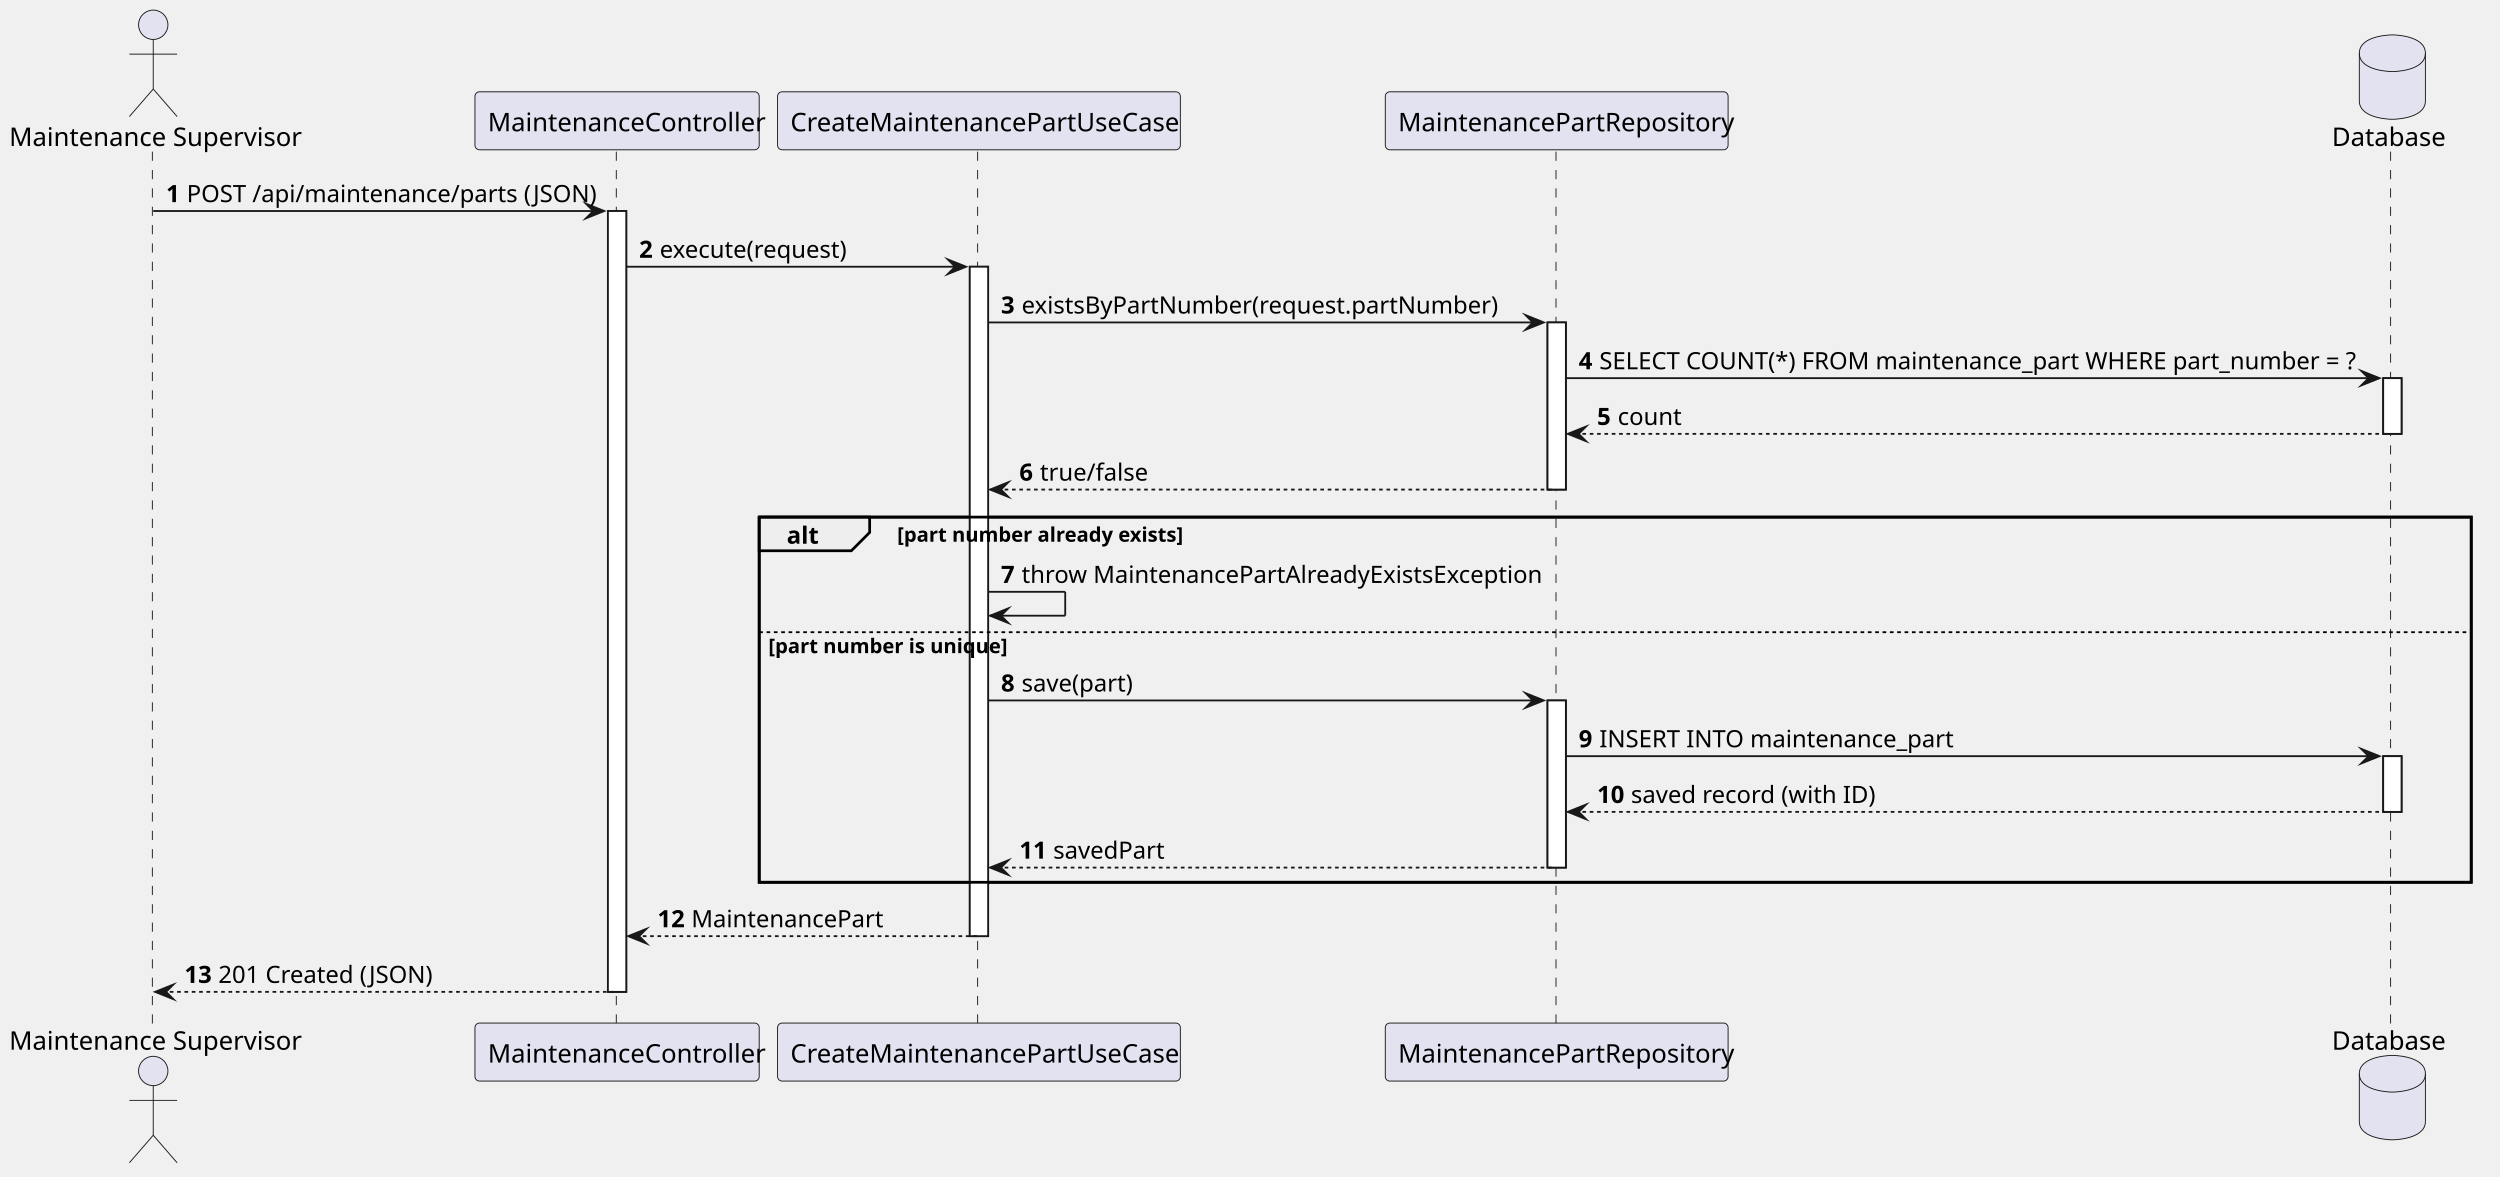
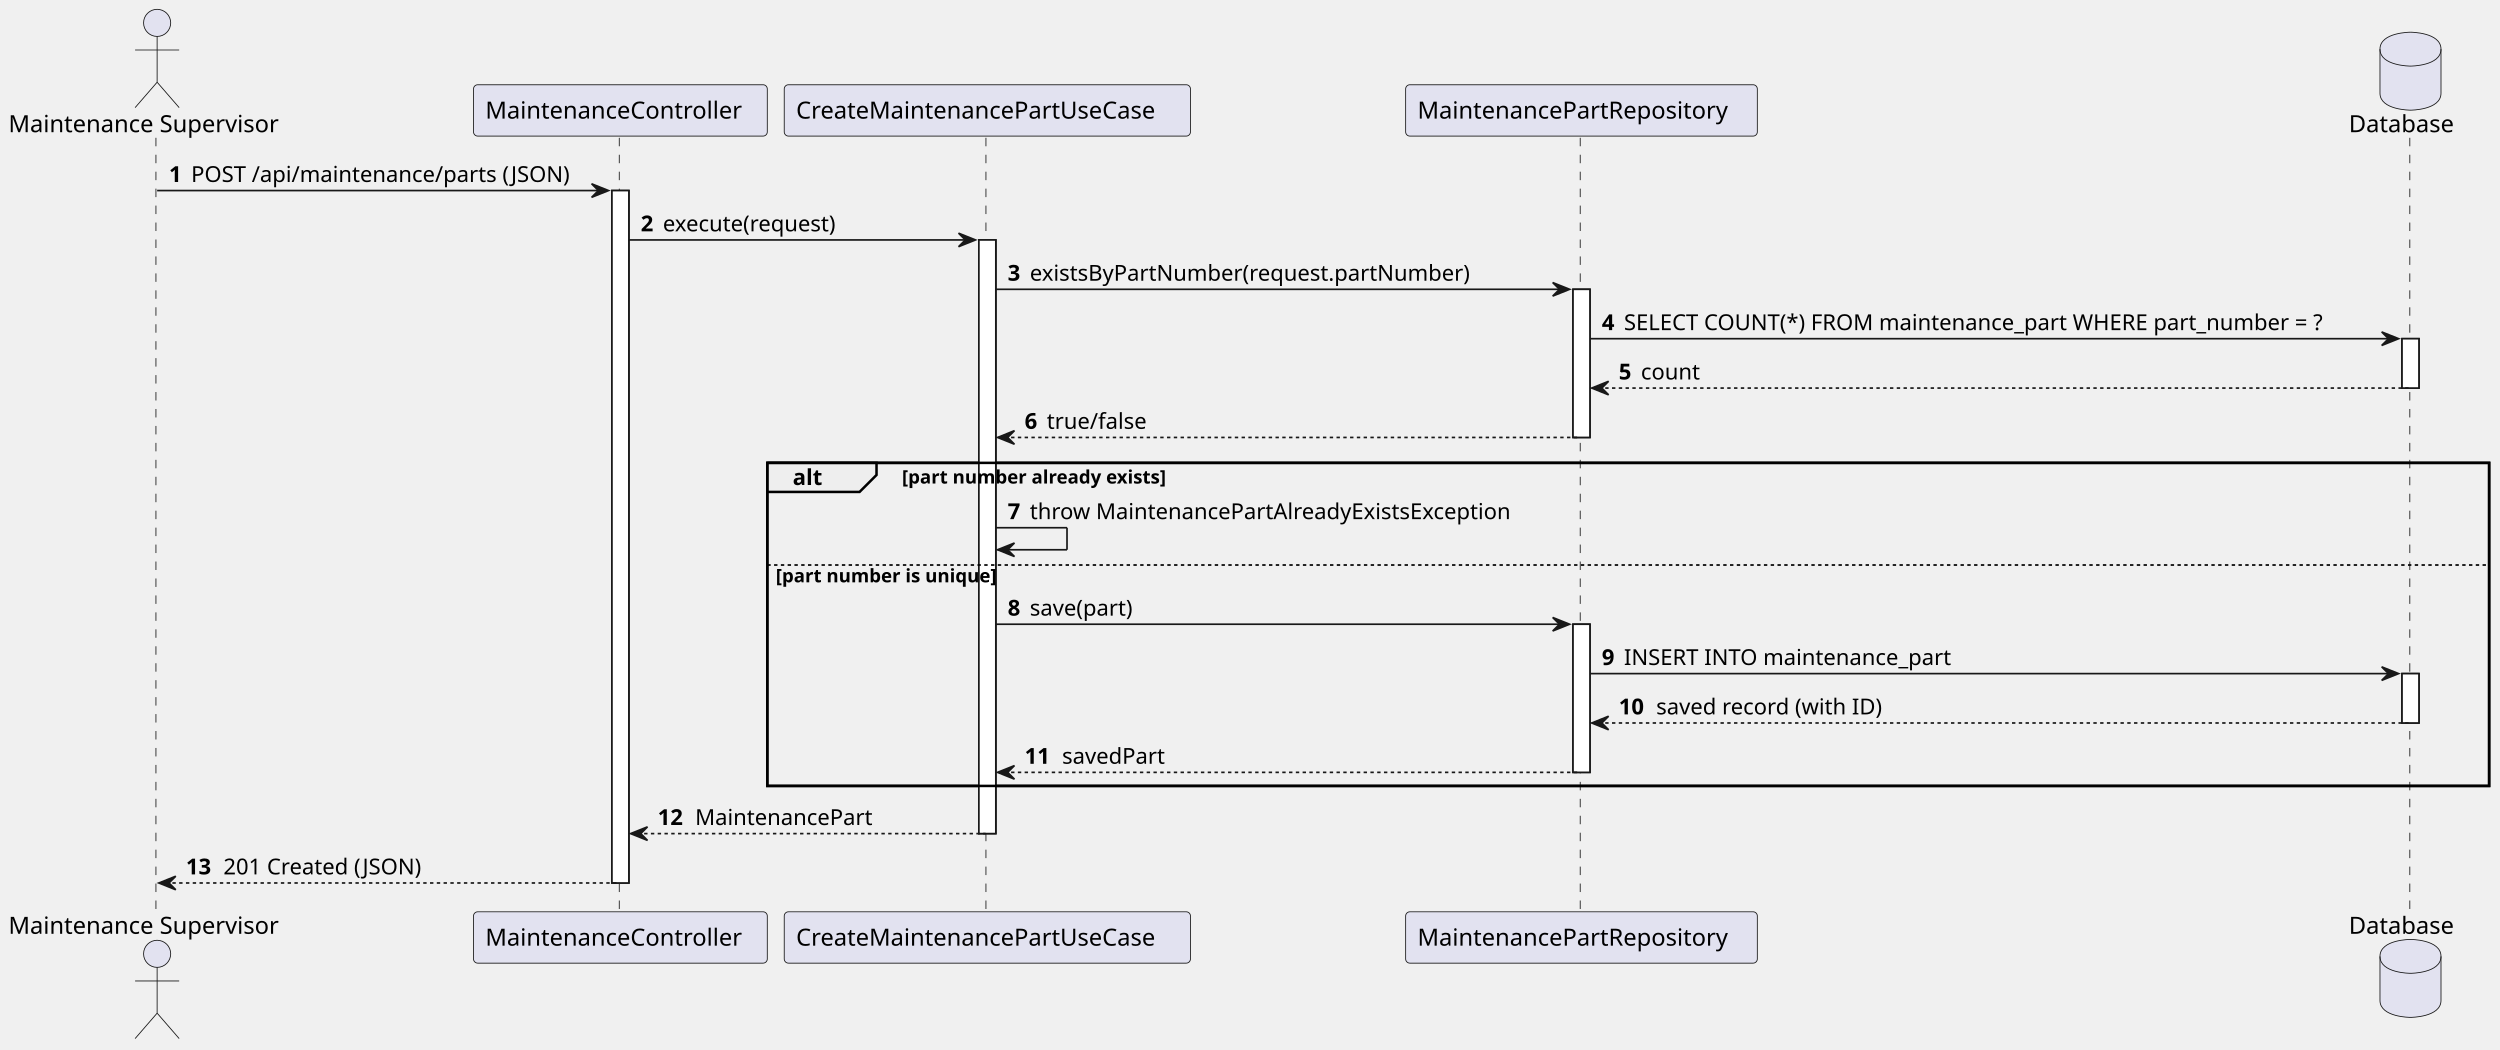
- <svg xmlns="http://www.w3.org/2000/svg" contentStyleType="text/css" data-diagram-type="SEQUENCE" height="641px" preserveAspectRatio="none" style="width:1362px;height:641px;background:#FFFFFF;" version="1.1" viewBox="0 0 1362 641" width="1362px" zoomAndPan="magnify">
+ <svg xmlns="http://www.w3.org/2000/svg" contentStyleType="text/css" data-diagram-type="SEQUENCE" height="619px" preserveAspectRatio="none" style="width:1475px;height:619px;background:#FFFFFF;" version="1.1" viewBox="0 0 1475 619" width="1475px" zoomAndPan="magnify">
  <defs />
  <g>
    <g>
-       <rect fill="#FFFFFF" height="425.406" style="stroke:#181818;stroke-width:1;" width="10" x="331.187" y="114.961" />
-     </g>
-     <g>
-       <rect fill="#FFFFFF" height="364.703" style="stroke:#181818;stroke-width:1;" width="10" x="528.334" y="145.312" />
-     </g>
-     <g>
-       <rect fill="#FFFFFF" height="91.055" style="stroke:#181818;stroke-width:1;" width="10" x="843.085" y="175.664" />
-     </g>
-     <g>
-       <rect fill="#FFFFFF" height="91.055" style="stroke:#181818;stroke-width:1;" width="10" x="843.085" y="381.609" />
-     </g>
-     <g>
-       <rect fill="#FFFFFF" height="30.352" style="stroke:#181818;stroke-width:1;" width="10" x="1298.363" y="206.016" />
-     </g>
-     <g>
-       <rect fill="#FFFFFF" height="30.352" style="stroke:#181818;stroke-width:1;" width="10" x="1298.363" y="411.961" />
-     </g>
-     <rect fill="none" height="198.945" style="stroke:#000000;stroke-width:1.5;" width="932.715" x="413.614" y="281.719" />
-     <g class="participant-lifeline" data-entity-uid="part1" data-qualified-name="MS" data-source-line="2" id="part1-lifeline">
-       <g>
-         <rect fill="#000000" fill-opacity="0" height="475.758" width="8" x="79.486" y="82.609" />
-         <line style="stroke:#181818;stroke-width:0.5;stroke-dasharray:5,5;" x1="83" x2="83" y1="82.609" y2="558.367" />
-       </g>
-     </g>
-     <g class="participant-lifeline" data-entity-uid="part2" data-qualified-name="Ctrl" data-source-line="3" id="part2-lifeline">
-       <g>
-         <rect fill="#000000" fill-opacity="0" height="475.758" width="8" x="332.187" y="82.609" />
-         <line style="stroke:#181818;stroke-width:0.5;stroke-dasharray:5,5;" x1="335.759" x2="335.759" y1="82.609" y2="558.367" />
-       </g>
-     </g>
-     <g class="participant-lifeline" data-entity-uid="part3" data-qualified-name="UC" data-source-line="4" id="part3-lifeline">
-       <g>
-         <rect fill="#000000" fill-opacity="0" height="475.758" width="8" x="529.334" y="82.609" />
-         <line style="stroke:#181818;stroke-width:0.5;stroke-dasharray:5,5;" x1="532.614" x2="532.614" y1="82.609" y2="558.367" />
-       </g>
-     </g>
-     <g class="participant-lifeline" data-entity-uid="part4" data-qualified-name="Repo" data-source-line="5" id="part4-lifeline">
-       <g>
-         <rect fill="#000000" fill-opacity="0" height="475.758" width="8" x="844.085" y="82.609" />
-         <line style="stroke:#181818;stroke-width:0.5;stroke-dasharray:5,5;" x1="847.707" x2="847.707" y1="82.609" y2="558.367" />
-       </g>
-     </g>
-     <g class="participant-lifeline" data-entity-uid="part5" data-qualified-name="DB" data-source-line="6" id="part5-lifeline">
-       <g>
-         <rect fill="#000000" fill-opacity="0" height="475.758" width="8" x="1299.363" y="82.609" />
-         <line style="stroke:#181818;stroke-width:0.5;stroke-dasharray:5,5;" x1="1302.398" x2="1302.398" y1="82.609" y2="558.367" />
-       </g>
-     </g>
-     <g class="participant participant-head" data-entity-uid="part1" data-qualified-name="MS" data-source-line="2" id="part1-head">
-       <text fill="#000000" font-family="sans-serif" font-size="14" lengthAdjust="spacing" textLength="150.972" x="5" y="79.533">Maintenance Supervisor</text>
-       <ellipse cx="83.486" cy="13.5" fill="#E2E2F0" rx="8" ry="8" style="stroke:#181818;stroke-width:0.5;" />
-       <path d="M83.486,21.5 L83.486,48.5 M70.486,29.5 L96.486,29.5 M83.486,48.5 L70.486,63.5 M83.486,48.5 L96.486,63.5" fill="none" style="stroke:#181818;stroke-width:0.5;" />
-     </g>
-     <g class="participant participant-tail" data-entity-uid="part1" data-qualified-name="MS" data-source-line="2" id="part1-tail">
-       <text fill="#000000" font-family="sans-serif" font-size="14" lengthAdjust="spacing" textLength="150.972" x="5" y="571.9">Maintenance Supervisor</text>
-       <ellipse cx="83.486" cy="583.477" fill="#E2E2F0" rx="8" ry="8" style="stroke:#181818;stroke-width:0.5;" />
-       <path d="M83.486,591.477 L83.486,618.477 M70.486,599.477 L96.486,599.477 M83.486,618.477 L70.486,633.477 M83.486,618.477 L96.486,633.477" fill="none" style="stroke:#181818;stroke-width:0.5;" />
-     </g>
-     <g class="participant participant-head" data-entity-uid="part2" data-qualified-name="Ctrl" data-source-line="3" id="part2-head">
-       <rect fill="#E2E2F0" height="31.609" rx="2.5" ry="2.5" style="stroke:#181818;stroke-width:0.5;" width="154.855" x="258.759" y="50" />
-       <text fill="#000000" font-family="sans-serif" font-size="14" lengthAdjust="spacing" textLength="140.855" x="265.759" y="71.533">MaintenanceController</text>
-     </g>
-     <g class="participant participant-tail" data-entity-uid="part2" data-qualified-name="Ctrl" data-source-line="3" id="part2-tail">
-       <rect fill="#E2E2F0" height="31.609" rx="2.5" ry="2.5" style="stroke:#181818;stroke-width:0.5;" width="154.855" x="258.759" y="557.367" />
-       <text fill="#000000" font-family="sans-serif" font-size="14" lengthAdjust="spacing" textLength="140.855" x="265.759" y="578.9">MaintenanceController</text>
-     </g>
-     <g class="participant participant-head" data-entity-uid="part3" data-qualified-name="UC" data-source-line="4" id="part3-head">
-       <rect fill="#E2E2F0" height="31.609" rx="2.5" ry="2.5" style="stroke:#181818;stroke-width:0.5;" width="219.44" x="423.614" y="50" />
-       <text fill="#000000" font-family="sans-serif" font-size="14" lengthAdjust="spacing" textLength="205.44" x="430.614" y="71.533">CreateMaintenancePartUseCase</text>
-     </g>
-     <g class="participant participant-tail" data-entity-uid="part3" data-qualified-name="UC" data-source-line="4" id="part3-tail">
-       <rect fill="#E2E2F0" height="31.609" rx="2.5" ry="2.5" style="stroke:#181818;stroke-width:0.5;" width="219.44" x="423.614" y="557.367" />
-       <text fill="#000000" font-family="sans-serif" font-size="14" lengthAdjust="spacing" textLength="205.44" x="430.614" y="578.9">CreateMaintenancePartUseCase</text>
-     </g>
-     <g class="participant participant-head" data-entity-uid="part4" data-qualified-name="Repo" data-source-line="5" id="part4-head">
-       <rect fill="#E2E2F0" height="31.609" rx="2.5" ry="2.5" style="stroke:#181818;stroke-width:0.5;" width="186.758" x="754.707" y="50" />
-       <text fill="#000000" font-family="sans-serif" font-size="14" lengthAdjust="spacing" textLength="172.758" x="761.707" y="71.533">MaintenancePartRepository</text>
-     </g>
-     <g class="participant participant-tail" data-entity-uid="part4" data-qualified-name="Repo" data-source-line="5" id="part4-tail">
-       <rect fill="#E2E2F0" height="31.609" rx="2.5" ry="2.5" style="stroke:#181818;stroke-width:0.5;" width="186.758" x="754.707" y="557.367" />
-       <text fill="#000000" font-family="sans-serif" font-size="14" lengthAdjust="spacing" textLength="172.758" x="761.707" y="578.9">MaintenancePartRepository</text>
-     </g>
-     <g class="participant participant-head" data-entity-uid="part5" data-qualified-name="DB" data-source-line="6" id="part5-head">
-       <text fill="#000000" font-family="sans-serif" font-size="14" lengthAdjust="spacing" textLength="59.931" x="1270.398" y="79.533">Database</text>
-       <path d="M1285.363,29 C1285.363,19 1303.363,19 1303.363,19 C1303.363,19 1321.363,19 1321.363,29 L1321.363,55 C1321.363,65 1303.363,65 1303.363,65 C1303.363,65 1285.363,65 1285.363,55 L1285.363,29" fill="#E2E2F0" style="stroke:#181818;stroke-width:0.5;" />
-       <path d="M1285.363,29 C1285.363,39 1303.363,39 1303.363,39 C1303.363,39 1321.363,39 1321.363,29" fill="none" style="stroke:#181818;stroke-width:0.5;" />
-     </g>
-     <g class="participant participant-tail" data-entity-uid="part5" data-qualified-name="DB" data-source-line="6" id="part5-tail">
-       <text fill="#000000" font-family="sans-serif" font-size="14" lengthAdjust="spacing" textLength="59.931" x="1270.398" y="571.9">Database</text>
-       <path d="M1285.363,584.977 C1285.363,574.977 1303.363,574.977 1303.363,574.977 C1303.363,574.977 1321.363,574.977 1321.363,584.977 L1321.363,610.977 C1321.363,620.977 1303.363,620.977 1303.363,620.977 C1303.363,620.977 1285.363,620.977 1285.363,610.977 L1285.363,584.977" fill="#E2E2F0" style="stroke:#181818;stroke-width:0.5;" />
-       <path d="M1285.363,584.977 C1285.363,594.977 1303.363,594.977 1303.363,594.977 C1303.363,594.977 1321.363,594.977 1321.363,584.977" fill="none" style="stroke:#181818;stroke-width:0.5;" />
-     </g>
-     <g>
-       <rect fill="#FFFFFF" height="425.406" style="stroke:#181818;stroke-width:1;" width="10" x="331.187" y="114.961" />
-     </g>
-     <g>
-       <rect fill="#FFFFFF" height="364.703" style="stroke:#181818;stroke-width:1;" width="10" x="528.334" y="145.312" />
-     </g>
-     <g>
-       <rect fill="#FFFFFF" height="91.055" style="stroke:#181818;stroke-width:1;" width="10" x="843.085" y="175.664" />
-     </g>
-     <g>
-       <rect fill="#FFFFFF" height="91.055" style="stroke:#181818;stroke-width:1;" width="10" x="843.085" y="381.609" />
-     </g>
-     <g>
-       <rect fill="#FFFFFF" height="30.352" style="stroke:#181818;stroke-width:1;" width="10" x="1298.363" y="206.016" />
-     </g>
-     <g>
-       <rect fill="#FFFFFF" height="30.352" style="stroke:#181818;stroke-width:1;" width="10" x="1298.363" y="411.961" />
-     </g>
-     <g class="message" data-entity-1="part1" data-entity-2="part2" data-source-line="7" id="msg1">
-       <polygon fill="#181818" points="319.187,110.961,329.187,114.961,319.187,118.961,323.187,114.961" style="stroke:#181818;stroke-width:1;stroke-linejoin:miter;stroke-miterlimit:10;" />
-       <line style="stroke:#181818;stroke-width:1;" x1="83.486" x2="325.187" y1="114.961" y2="114.961" />
-       <text fill="#000000" font-family="sans-serif" font-size="13" font-weight="700" lengthAdjust="spacing" textLength="7.23" x="90.486" y="110.105">1</text>
-       <text fill="#000000" font-family="sans-serif" font-size="13" lengthAdjust="spacing" textLength="217.471" x="101.716" y="110.105">POST /api/maintenance/parts (JSON)</text>
-     </g>
-     <g class="message" data-entity-1="part2" data-entity-2="part3" data-source-line="9" id="msg2">
-       <polygon fill="#181818" points="516.334,141.312,526.334,145.312,516.334,149.312,520.334,145.312" style="stroke:#181818;stroke-width:1;stroke-linejoin:miter;stroke-miterlimit:10;" />
-       <line style="stroke:#181818;stroke-width:1;" x1="341.187" x2="522.334" y1="145.312" y2="145.312" />
-       <text fill="#000000" font-family="sans-serif" font-size="13" font-weight="700" lengthAdjust="spacing" textLength="7.23" x="348.187" y="140.456">2</text>
-       <text fill="#000000" font-family="sans-serif" font-size="13" lengthAdjust="spacing" textLength="97.551" x="359.416" y="140.456">execute(request)</text>
-     </g>
-     <g class="message" data-entity-1="part3" data-entity-2="part4" data-source-line="11" id="msg3">
-       <polygon fill="#181818" points="831.085,171.664,841.085,175.664,831.085,179.664,835.085,175.664" style="stroke:#181818;stroke-width:1;stroke-linejoin:miter;stroke-miterlimit:10;" />
-       <line style="stroke:#181818;stroke-width:1;" x1="538.334" x2="837.085" y1="175.664" y2="175.664" />
-       <text fill="#000000" font-family="sans-serif" font-size="13" font-weight="700" lengthAdjust="spacing" textLength="7.23" x="545.334" y="170.808">3</text>
-       <text fill="#000000" font-family="sans-serif" font-size="13" lengthAdjust="spacing" textLength="242.747" x="556.564" y="170.808">existsByPartNumber(request.partNumber)</text>
-     </g>
-     <g class="message" data-entity-1="part4" data-entity-2="part5" data-source-line="13" id="msg4">
-       <polygon fill="#181818" points="1286.363,202.016,1296.363,206.016,1286.363,210.016,1290.363,206.016" style="stroke:#181818;stroke-width:1;stroke-linejoin:miter;stroke-miterlimit:10;" />
-       <line style="stroke:#181818;stroke-width:1;" x1="853.085" x2="1292.363" y1="206.016" y2="206.016" />
-       <text fill="#000000" font-family="sans-serif" font-size="13" font-weight="700" lengthAdjust="spacing" textLength="7.23" x="860.085" y="201.159">4</text>
-       <text fill="#000000" font-family="sans-serif" font-size="13" lengthAdjust="spacing" textLength="415.048" x="871.315" y="201.159">SELECT COUNT(*) FROM maintenance_part WHERE part_number = ?</text>
-     </g>
-     <g class="message" data-entity-1="part5" data-entity-2="part4" data-source-line="15" id="msg5">
-       <polygon fill="#181818" points="864.085,232.367,854.085,236.367,864.085,240.367,860.085,236.367" style="stroke:#181818;stroke-width:1;stroke-linejoin:miter;stroke-miterlimit:10;" />
-       <line style="stroke:#181818;stroke-width:1;stroke-dasharray:2,2;" x1="858.085" x2="1302.363" y1="236.367" y2="236.367" />
-       <text fill="#000000" font-family="sans-serif" font-size="13" font-weight="700" lengthAdjust="spacing" textLength="7.23" x="870.085" y="231.511">5</text>
-       <text fill="#000000" font-family="sans-serif" font-size="13" lengthAdjust="spacing" textLength="31.802" x="881.315" y="231.511">count</text>
-     </g>
-     <g class="message" data-entity-1="part4" data-entity-2="part3" data-source-line="17" id="msg6">
-       <polygon fill="#181818" points="549.334,262.719,539.334,266.719,549.334,270.719,545.334,266.719" style="stroke:#181818;stroke-width:1;stroke-linejoin:miter;stroke-miterlimit:10;" />
-       <line style="stroke:#181818;stroke-width:1;stroke-dasharray:2,2;" x1="543.334" x2="847.085" y1="266.719" y2="266.719" />
-       <text fill="#000000" font-family="sans-serif" font-size="13" font-weight="700" lengthAdjust="spacing" textLength="7.23" x="555.334" y="261.862">6</text>
-       <text fill="#000000" font-family="sans-serif" font-size="13" lengthAdjust="spacing" textLength="53.473" x="566.564" y="261.862">true/false</text>
-     </g>
-     <path d="M413.614,281.719 L473.785,281.719 L473.785,290.07 L463.785,300.07 L413.614,300.07 L413.614,281.719" fill="#EEEEEE" style="stroke:#000000;stroke-width:1.5;" />
-     <rect fill="none" height="198.945" style="stroke:#000000;stroke-width:1.5;" width="932.715" x="413.614" y="281.719" />
-     <text fill="#000000" font-family="sans-serif" font-size="13" font-weight="700" lengthAdjust="spacing" textLength="15.171" x="428.614" y="296.214">alt</text>
-     <text fill="#000000" font-family="sans-serif" font-size="11" font-weight="700" lengthAdjust="spacing" textLength="147.329" x="488.785" y="295.138">[part number already exists]</text>
-     <g class="message" data-entity-1="part3" data-entity-2="part3" data-source-line="20" id="msg7">
-       <line style="stroke:#181818;stroke-width:1;" x1="538.334" x2="580.334" y1="322.422" y2="322.422" />
-       <line style="stroke:#181818;stroke-width:1;" x1="580.334" x2="580.334" y1="322.422" y2="335.422" />
-       <line style="stroke:#181818;stroke-width:1;" x1="539.334" x2="580.334" y1="335.422" y2="335.422" />
-       <polygon fill="#181818" points="549.334,331.422,539.334,335.422,549.334,339.422,545.334,335.422" style="stroke:#181818;stroke-width:1;stroke-linejoin:miter;stroke-miterlimit:10;" />
-       <text fill="#000000" font-family="sans-serif" font-size="13" font-weight="700" lengthAdjust="spacing" textLength="7.23" x="545.334" y="317.565">7</text>
-       <text fill="#000000" font-family="sans-serif" font-size="13" lengthAdjust="spacing" textLength="269.522" x="556.564" y="317.565">throw MaintenancePartAlreadyExistsException</text>
-     </g>
-     <line style="stroke:#000000;stroke-width:1;stroke-dasharray:2,2;" x1="413.614" x2="1346.329" y1="344.422" y2="344.422" />
-     <text fill="#000000" font-family="sans-serif" font-size="11" font-weight="700" lengthAdjust="spacing" textLength="122.837" x="418.614" y="355.841">[part number is unique]</text>
-     <g class="message" data-entity-1="part3" data-entity-2="part4" data-source-line="22" id="msg8">
-       <polygon fill="#181818" points="831.085,377.609,841.085,381.609,831.085,385.609,835.085,381.609" style="stroke:#181818;stroke-width:1;stroke-linejoin:miter;stroke-miterlimit:10;" />
-       <line style="stroke:#181818;stroke-width:1;" x1="538.334" x2="837.085" y1="381.609" y2="381.609" />
-       <text fill="#000000" font-family="sans-serif" font-size="13" font-weight="700" lengthAdjust="spacing" textLength="7.23" x="545.334" y="376.753">8</text>
-       <text fill="#000000" font-family="sans-serif" font-size="13" lengthAdjust="spacing" textLength="58.519" x="556.564" y="376.753">save(part)</text>
-     </g>
-     <g class="message" data-entity-1="part4" data-entity-2="part5" data-source-line="24" id="msg9">
-       <polygon fill="#181818" points="1286.363,407.961,1296.363,411.961,1286.363,415.961,1290.363,411.961" style="stroke:#181818;stroke-width:1;stroke-linejoin:miter;stroke-miterlimit:10;" />
-       <line style="stroke:#181818;stroke-width:1;" x1="853.085" x2="1292.363" y1="411.961" y2="411.961" />
-       <text fill="#000000" font-family="sans-serif" font-size="13" font-weight="700" lengthAdjust="spacing" textLength="7.23" x="860.085" y="407.104">9</text>
-       <text fill="#000000" font-family="sans-serif" font-size="13" lengthAdjust="spacing" textLength="190.017" x="871.315" y="407.104">INSERT INTO maintenance_part</text>
-     </g>
-     <g class="message" data-entity-1="part5" data-entity-2="part4" data-source-line="26" id="msg10">
-       <polygon fill="#181818" points="864.085,438.312,854.085,442.312,864.085,446.312,860.085,442.312" style="stroke:#181818;stroke-width:1;stroke-linejoin:miter;stroke-miterlimit:10;" />
-       <line style="stroke:#181818;stroke-width:1;stroke-dasharray:2,2;" x1="858.085" x2="1302.363" y1="442.312" y2="442.312" />
-       <text fill="#000000" font-family="sans-serif" font-size="13" font-weight="700" lengthAdjust="spacing" textLength="14.46" x="870.085" y="437.456">10</text>
-       <text fill="#000000" font-family="sans-serif" font-size="13" lengthAdjust="spacing" textLength="127.15" x="888.545" y="437.456">saved record (with ID)</text>
-     </g>
-     <g class="message" data-entity-1="part4" data-entity-2="part3" data-source-line="28" id="msg11">
-       <polygon fill="#181818" points="549.334,468.664,539.334,472.664,549.334,476.664,545.334,472.664" style="stroke:#181818;stroke-width:1;stroke-linejoin:miter;stroke-miterlimit:10;" />
-       <line style="stroke:#181818;stroke-width:1;stroke-dasharray:2,2;" x1="543.334" x2="847.085" y1="472.664" y2="472.664" />
-       <text fill="#000000" font-family="sans-serif" font-size="13" font-weight="700" lengthAdjust="spacing" textLength="14.46" x="555.334" y="467.808">11</text>
-       <text fill="#000000" font-family="sans-serif" font-size="13" lengthAdjust="spacing" textLength="58.532" x="573.794" y="467.808">savedPart</text>
-     </g>
-     <g class="message" data-entity-1="part3" data-entity-2="part2" data-source-line="31" id="msg12">
-       <polygon fill="#181818" points="352.187,506.016,342.187,510.016,352.187,514.016,348.187,510.016" style="stroke:#181818;stroke-width:1;stroke-linejoin:miter;stroke-miterlimit:10;" />
-       <line style="stroke:#181818;stroke-width:1;stroke-dasharray:2,2;" x1="346.187" x2="532.334" y1="510.016" y2="510.016" />
-       <text fill="#000000" font-family="sans-serif" font-size="13" font-weight="700" lengthAdjust="spacing" textLength="14.46" x="358.187" y="505.159">12</text>
-       <text fill="#000000" font-family="sans-serif" font-size="13" lengthAdjust="spacing" textLength="98.281" x="376.647" y="505.159">MaintenancePart</text>
-     </g>
-     <g class="message" data-entity-1="part2" data-entity-2="part1" data-source-line="33" id="msg13">
-       <polygon fill="#181818" points="94.486,536.367,84.486,540.367,94.486,544.367,90.486,540.367" style="stroke:#181818;stroke-width:1;stroke-linejoin:miter;stroke-miterlimit:10;" />
-       <line style="stroke:#181818;stroke-width:1;stroke-dasharray:2,2;" x1="88.486" x2="335.187" y1="540.367" y2="540.367" />
-       <text fill="#000000" font-family="sans-serif" font-size="13" font-weight="700" lengthAdjust="spacing" textLength="14.46" x="100.486" y="535.511">13</text>
-       <text fill="#000000" font-family="sans-serif" font-size="13" lengthAdjust="spacing" textLength="118.492" x="118.946" y="535.511">201 Created (JSON)</text>
+       <rect fill="#FFFFFF" height="408.531" style="stroke:#181818;stroke-width:1;" width="10" x="361.038" y="112.43" />
+     </g>
+     <g>
+       <rect fill="#FFFFFF" height="350.266" style="stroke:#181818;stroke-width:1;" width="10" x="577.538" y="141.562" />
+     </g>
+     <g>
+       <rect fill="#FFFFFF" height="87.398" style="stroke:#181818;stroke-width:1;" width="10" x="928.078" y="170.695" />
+     </g>
+     <g>
+       <rect fill="#FFFFFF" height="87.398" style="stroke:#181818;stroke-width:1;" width="10" x="928.078" y="368.297" />
+     </g>
+     <g>
+       <rect fill="#FFFFFF" height="29.133" style="stroke:#181818;stroke-width:1;" width="10" x="1417.188" y="199.828" />
+     </g>
+     <g>
+       <rect fill="#FFFFFF" height="29.133" style="stroke:#181818;stroke-width:1;" width="10" x="1417.188" y="397.43" />
+     </g>
+     <rect fill="none" height="190.602" style="stroke:#000000;stroke-width:1.5;" width="1015.885" x="452.704" y="273.094" />
+     <g class="participant-lifeline" data-entity-uid="part1" data-qualified-name="MS" id="part1-lifeline">
+       <g>
+         <rect fill="#000000" fill-opacity="0" height="457.664" width="8" x="88.707" y="81.297" />
+         <line style="stroke:#181818;stroke-width:0.5;stroke-dasharray:5,5;" x1="92" x2="92" y1="81.297" y2="538.961" />
+       </g>
+     </g>
+     <g class="participant-lifeline" data-entity-uid="part2" data-qualified-name="Ctrl" id="part2-lifeline">
+       <g>
+         <rect fill="#000000" fill-opacity="0" height="457.664" width="8" x="362.038" y="81.297" />
+         <line style="stroke:#181818;stroke-width:0.5;stroke-dasharray:5,5;" x1="365.372" x2="365.372" y1="81.297" y2="538.961" />
+       </g>
+     </g>
+     <g class="participant-lifeline" data-entity-uid="part3" data-qualified-name="UC" id="part3-lifeline">
+       <g>
+         <rect fill="#000000" fill-opacity="0" height="457.664" width="8" x="578.538" y="81.297" />
+         <line style="stroke:#181818;stroke-width:0.5;stroke-dasharray:5,5;" x1="581.704" x2="581.704" y1="81.297" y2="538.961" />
+       </g>
+     </g>
+     <g class="participant-lifeline" data-entity-uid="part4" data-qualified-name="Repo" id="part4-lifeline">
+       <g>
+         <rect fill="#000000" fill-opacity="0" height="457.664" width="8" x="929.078" y="81.297" />
+         <line style="stroke:#181818;stroke-width:0.5;stroke-dasharray:5,5;" x1="932.329" x2="932.329" y1="81.297" y2="538.961" />
+       </g>
+     </g>
+     <g class="participant-lifeline" data-entity-uid="part5" data-qualified-name="DB" id="part5-lifeline">
+       <g>
+         <rect fill="#000000" fill-opacity="0" height="457.664" width="8" x="1418.188" y="81.297" />
+         <line style="stroke:#181818;stroke-width:0.5;stroke-dasharray:5,5;" x1="1421.788" x2="1421.788" y1="81.297" y2="538.961" />
+       </g>
+     </g>
+     <g class="participant participant-head" data-entity-uid="part1" data-qualified-name="MS" id="part1-head">
+       <text fill="#000000" font-family="sans-serif" font-size="14" lengthAdjust="spacing" textLength="169.415" x="5" y="77.995">Maintenance Supervisor</text>
+       <ellipse cx="92.707" cy="13.5" fill="#E2E2F0" rx="8" ry="8" style="stroke:#181818;stroke-width:0.5;" />
+       <path d="M92.707,21.5 L92.707,48.5 M79.707,29.5 L105.707,29.5 M92.707,48.5 L79.707,63.5 M92.707,48.5 L105.707,63.5" fill="none" style="stroke:#181818;stroke-width:0.5;" />
+     </g>
+     <g class="participant participant-tail" data-entity-uid="part1" data-qualified-name="MS" id="part1-tail">
+       <text fill="#000000" font-family="sans-serif" font-size="14" lengthAdjust="spacing" textLength="169.415" x="5" y="550.956">Maintenance Supervisor</text>
+       <ellipse cx="92.707" cy="562.758" fill="#E2E2F0" rx="8" ry="8" style="stroke:#181818;stroke-width:0.5;" />
+       <path d="M92.707,570.758 L92.707,597.758 M79.707,578.758 L105.707,578.758 M92.707,597.758 L79.707,612.758 M92.707,597.758 L105.707,612.758" fill="none" style="stroke:#181818;stroke-width:0.5;" />
+     </g>
+     <g class="participant participant-head" data-entity-uid="part2" data-qualified-name="Ctrl" id="part2-head">
+       <rect fill="#E2E2F0" height="30.297" rx="2.5" ry="2.5" style="stroke:#181818;stroke-width:0.5;" width="173.332" x="279.372" y="50" />
+       <text fill="#000000" font-family="sans-serif" font-size="14" lengthAdjust="spacing" textLength="159.332" x="286.372" y="69.995">MaintenanceController</text>
+     </g>
+     <g class="participant participant-tail" data-entity-uid="part2" data-qualified-name="Ctrl" id="part2-tail">
+       <rect fill="#E2E2F0" height="30.297" rx="2.5" ry="2.5" style="stroke:#181818;stroke-width:0.5;" width="173.332" x="279.372" y="537.961" />
+       <text fill="#000000" font-family="sans-serif" font-size="14" lengthAdjust="spacing" textLength="159.332" x="286.372" y="557.956">MaintenanceController</text>
+     </g>
+     <g class="participant participant-head" data-entity-uid="part3" data-qualified-name="UC" id="part3-head">
+       <rect fill="#E2E2F0" height="30.297" rx="2.5" ry="2.5" style="stroke:#181818;stroke-width:0.5;" width="239.668" x="462.704" y="50" />
+       <text fill="#000000" font-family="sans-serif" font-size="14" lengthAdjust="spacing" textLength="225.668" x="469.704" y="69.995">CreateMaintenancePartUseCase</text>
+     </g>
+     <g class="participant participant-tail" data-entity-uid="part3" data-qualified-name="UC" id="part3-tail">
+       <rect fill="#E2E2F0" height="30.297" rx="2.5" ry="2.5" style="stroke:#181818;stroke-width:0.5;" width="239.668" x="462.704" y="537.961" />
+       <text fill="#000000" font-family="sans-serif" font-size="14" lengthAdjust="spacing" textLength="225.668" x="469.704" y="557.956">CreateMaintenancePartUseCase</text>
+     </g>
+     <g class="participant participant-head" data-entity-uid="part4" data-qualified-name="Repo" id="part4-head">
+       <rect fill="#E2E2F0" height="30.297" rx="2.5" ry="2.5" style="stroke:#181818;stroke-width:0.5;" width="207.498" x="829.329" y="50" />
+       <text fill="#000000" font-family="sans-serif" font-size="14" lengthAdjust="spacing" textLength="193.498" x="836.329" y="69.995">MaintenancePartRepository</text>
+     </g>
+     <g class="participant participant-tail" data-entity-uid="part4" data-qualified-name="Repo" id="part4-tail">
+       <rect fill="#E2E2F0" height="30.297" rx="2.5" ry="2.5" style="stroke:#181818;stroke-width:0.5;" width="207.498" x="829.329" y="537.961" />
+       <text fill="#000000" font-family="sans-serif" font-size="14" lengthAdjust="spacing" textLength="193.498" x="836.329" y="557.956">MaintenancePartRepository</text>
+     </g>
+     <g class="participant participant-head" data-entity-uid="part5" data-qualified-name="DB" id="part5-head">
+       <text fill="#000000" font-family="sans-serif" font-size="14" lengthAdjust="spacing" textLength="66.801" x="1385.788" y="77.995">Database</text>
+       <path d="M1404.188,29 C1404.188,19 1422.188,19 1422.188,19 C1422.188,19 1440.188,19 1440.188,29 L1440.188,55 C1440.188,65 1422.188,65 1422.188,65 C1422.188,65 1404.188,65 1404.188,55 L1404.188,29" fill="#E2E2F0" style="stroke:#181818;stroke-width:0.5;" />
+       <path d="M1404.188,29 C1404.188,39 1422.188,39 1422.188,39 C1422.188,39 1440.188,39 1440.188,29" fill="none" style="stroke:#181818;stroke-width:0.5;" />
+     </g>
+     <g class="participant participant-tail" data-entity-uid="part5" data-qualified-name="DB" id="part5-tail">
+       <text fill="#000000" font-family="sans-serif" font-size="14" lengthAdjust="spacing" textLength="66.801" x="1385.788" y="550.956">Database</text>
+       <path d="M1404.188,564.258 C1404.188,554.258 1422.188,554.258 1422.188,554.258 C1422.188,554.258 1440.188,554.258 1440.188,564.258 L1440.188,590.258 C1440.188,600.258 1422.188,600.258 1422.188,600.258 C1422.188,600.258 1404.188,600.258 1404.188,590.258 L1404.188,564.258" fill="#E2E2F0" style="stroke:#181818;stroke-width:0.5;" />
+       <path d="M1404.188,564.258 C1404.188,574.258 1422.188,574.258 1422.188,574.258 C1422.188,574.258 1440.188,574.258 1440.188,564.258" fill="none" style="stroke:#181818;stroke-width:0.5;" />
+     </g>
+     <g>
+       <rect fill="#FFFFFF" height="408.531" style="stroke:#181818;stroke-width:1;" width="10" x="361.038" y="112.43" />
+     </g>
+     <g>
+       <rect fill="#FFFFFF" height="350.266" style="stroke:#181818;stroke-width:1;" width="10" x="577.538" y="141.562" />
+     </g>
+     <g>
+       <rect fill="#FFFFFF" height="87.398" style="stroke:#181818;stroke-width:1;" width="10" x="928.078" y="170.695" />
+     </g>
+     <g>
+       <rect fill="#FFFFFF" height="87.398" style="stroke:#181818;stroke-width:1;" width="10" x="928.078" y="368.297" />
+     </g>
+     <g>
+       <rect fill="#FFFFFF" height="29.133" style="stroke:#181818;stroke-width:1;" width="10" x="1417.188" y="199.828" />
+     </g>
+     <g>
+       <rect fill="#FFFFFF" height="29.133" style="stroke:#181818;stroke-width:1;" width="10" x="1417.188" y="397.43" />
+     </g>
+     <g class="message" data-entity-1="part1" data-entity-2="part2" id="msg1">
+       <polygon fill="#181818" points="349.038,108.43,359.038,112.43,349.038,116.43,353.038,112.43" style="stroke:#181818;stroke-width:1;" />
+       <line style="stroke:#181818;stroke-width:1;" x1="92.707" x2="355.038" y1="112.43" y2="112.43" />
+       <text fill="#000000" font-family="sans-serif" font-size="13" font-weight="bold" lengthAdjust="spacing" textLength="9.045" x="99.707" y="107.364">1</text>
+       <text fill="#000000" font-family="sans-serif" font-size="13" lengthAdjust="spacing" textLength="236.285" x="112.753" y="107.364">POST /api/maintenance/parts (JSON)</text>
+     </g>
+     <g class="message" data-entity-1="part2" data-entity-2="part3" id="msg2">
+       <polygon fill="#181818" points="565.538,137.562,575.538,141.562,565.538,145.562,569.538,141.562" style="stroke:#181818;stroke-width:1;" />
+       <line style="stroke:#181818;stroke-width:1;" x1="371.038" x2="571.538" y1="141.562" y2="141.562" />
+       <text fill="#000000" font-family="sans-serif" font-size="13" font-weight="bold" lengthAdjust="spacing" textLength="9.045" x="378.038" y="136.497">2</text>
+       <text fill="#000000" font-family="sans-serif" font-size="13" lengthAdjust="spacing" textLength="112.017" x="391.084" y="136.497">execute(request)</text>
+     </g>
+     <g class="message" data-entity-1="part3" data-entity-2="part4" id="msg3">
+       <polygon fill="#181818" points="916.078,166.695,926.078,170.695,916.078,174.695,920.078,170.695" style="stroke:#181818;stroke-width:1;" />
+       <line style="stroke:#181818;stroke-width:1;" x1="587.538" x2="922.078" y1="170.695" y2="170.695" />
+       <text fill="#000000" font-family="sans-serif" font-size="13" font-weight="bold" lengthAdjust="spacing" textLength="9.045" x="594.538" y="165.629">3</text>
+       <text fill="#000000" font-family="sans-serif" font-size="13" lengthAdjust="spacing" textLength="275.888" x="607.583" y="165.629">existsByPartNumber(request.partNumber)</text>
+     </g>
+     <g class="message" data-entity-1="part4" data-entity-2="part5" id="msg4">
+       <polygon fill="#181818" points="1405.188,195.828,1415.188,199.828,1405.188,203.828,1409.188,199.828" style="stroke:#181818;stroke-width:1;" />
+       <line style="stroke:#181818;stroke-width:1;" x1="938.078" x2="1411.188" y1="199.828" y2="199.828" />
+       <text fill="#000000" font-family="sans-serif" font-size="13" font-weight="bold" lengthAdjust="spacing" textLength="9.045" x="945.078" y="194.762">4</text>
+       <text fill="#000000" font-family="sans-serif" font-size="13" lengthAdjust="spacing" textLength="447.065" x="958.123" y="194.762">SELECT COUNT(*) FROM maintenance_part WHERE part_number = ?</text>
+     </g>
+     <g class="message" data-entity-1="part5" data-entity-2="part4" id="msg5">
+       <polygon fill="#181818" points="949.078,224.961,939.078,228.961,949.078,232.961,945.078,228.961" style="stroke:#181818;stroke-width:1;" />
+       <line style="stroke:#181818;stroke-width:1;stroke-dasharray:2,2;" x1="943.078" x2="1421.188" y1="228.961" y2="228.961" />
+       <text fill="#000000" font-family="sans-serif" font-size="13" font-weight="bold" lengthAdjust="spacing" textLength="9.045" x="955.078" y="223.895">5</text>
+       <text fill="#000000" font-family="sans-serif" font-size="13" lengthAdjust="spacing" textLength="36.677" x="968.123" y="223.895">count</text>
+     </g>
+     <g class="message" data-entity-1="part4" data-entity-2="part3" id="msg6">
+       <polygon fill="#181818" points="598.538,254.094,588.538,258.094,598.538,262.094,594.538,258.094" style="stroke:#181818;stroke-width:1;" />
+       <line style="stroke:#181818;stroke-width:1;stroke-dasharray:2,2;" x1="592.538" x2="932.078" y1="258.094" y2="258.094" />
+       <text fill="#000000" font-family="sans-serif" font-size="13" font-weight="bold" lengthAdjust="spacing" textLength="9.045" x="604.538" y="253.028">6</text>
+       <text fill="#000000" font-family="sans-serif" font-size="13" lengthAdjust="spacing" textLength="61.985" x="617.583" y="253.028">true/false</text>
+     </g>
+     <path d="M452.704,273.094 L517.147,273.094 L517.147,280.227 L507.147,290.227 L452.704,290.227 L452.704,273.094" fill="#EEEEEE" style="stroke:#000000;stroke-width:1.5;" />
+     <rect fill="none" height="190.602" style="stroke:#000000;stroke-width:1.5;" width="1015.885" x="452.704" y="273.094" />
+     <text fill="#000000" font-family="sans-serif" font-size="13" font-weight="bold" lengthAdjust="spacing" textLength="19.443" x="467.704" y="286.161">alt</text>
+     <text fill="#000000" font-family="sans-serif" font-size="11" font-weight="bold" lengthAdjust="spacing" textLength="178.632" x="532.147" y="285.304">[part number already exists]</text>
+     <g class="message" data-entity-1="part3" data-entity-2="part3" id="msg7">
+       <line style="stroke:#181818;stroke-width:1;" x1="587.538" x2="629.538" y1="311.359" y2="311.359" />
+       <line style="stroke:#181818;stroke-width:1;" x1="629.538" x2="629.538" y1="311.359" y2="324.359" />
+       <line style="stroke:#181818;stroke-width:1;" x1="588.538" x2="629.538" y1="324.359" y2="324.359" />
+       <polygon fill="#181818" points="598.538,320.359,588.538,324.359,598.538,328.359,594.538,324.359" style="stroke:#181818;stroke-width:1;" />
+       <text fill="#000000" font-family="sans-serif" font-size="13" font-weight="bold" lengthAdjust="spacing" textLength="9.045" x="594.538" y="306.293">7</text>
+       <text fill="#000000" font-family="sans-serif" font-size="13" lengthAdjust="spacing" textLength="303.494" x="607.583" y="306.293">throw MaintenancePartAlreadyExistsException</text>
+     </g>
+     <line style="stroke:#000000;stroke-width:1;stroke-dasharray:2,2;" x1="452.704" x2="1468.589" y1="333.359" y2="333.359" />
+     <text fill="#000000" font-family="sans-serif" font-size="11" font-weight="bold" lengthAdjust="spacing" textLength="148.323" x="457.704" y="343.57">[part number is unique]</text>
+     <g class="message" data-entity-1="part3" data-entity-2="part4" id="msg8">
+       <polygon fill="#181818" points="916.078,364.297,926.078,368.297,916.078,372.297,920.078,368.297" style="stroke:#181818;stroke-width:1;" />
+       <line style="stroke:#181818;stroke-width:1;" x1="587.538" x2="922.078" y1="368.297" y2="368.297" />
+       <text fill="#000000" font-family="sans-serif" font-size="13" font-weight="bold" lengthAdjust="spacing" textLength="9.045" x="594.538" y="363.231">8</text>
+       <text fill="#000000" font-family="sans-serif" font-size="13" lengthAdjust="spacing" textLength="67.234" x="607.583" y="363.231">save(part)</text>
+     </g>
+     <g class="message" data-entity-1="part4" data-entity-2="part5" id="msg9">
+       <polygon fill="#181818" points="1405.188,393.43,1415.188,397.43,1405.188,401.43,1409.188,397.43" style="stroke:#181818;stroke-width:1;" />
+       <line style="stroke:#181818;stroke-width:1;" x1="938.078" x2="1411.188" y1="397.43" y2="397.43" />
+       <text fill="#000000" font-family="sans-serif" font-size="13" font-weight="bold" lengthAdjust="spacing" textLength="9.045" x="945.078" y="392.364">9</text>
+       <text fill="#000000" font-family="sans-serif" font-size="13" lengthAdjust="spacing" textLength="205.321" x="958.123" y="392.364">INSERT INTO maintenance_part</text>
+     </g>
+     <g class="message" data-entity-1="part5" data-entity-2="part4" id="msg10">
+       <polygon fill="#181818" points="949.078,422.562,939.078,426.562,949.078,430.562,945.078,426.562" style="stroke:#181818;stroke-width:1;" />
+       <line style="stroke:#181818;stroke-width:1;stroke-dasharray:2,2;" x1="943.078" x2="1421.188" y1="426.562" y2="426.562" />
+       <text fill="#000000" font-family="sans-serif" font-size="13" font-weight="bold" lengthAdjust="spacing" textLength="18.091" x="955.078" y="421.497">10</text>
+       <text fill="#000000" font-family="sans-serif" font-size="13" lengthAdjust="spacing" textLength="144.689" x="977.168" y="421.497">saved record (with ID)</text>
+     </g>
+     <g class="message" data-entity-1="part4" data-entity-2="part3" id="msg11">
+       <polygon fill="#181818" points="598.538,451.695,588.538,455.695,598.538,459.695,594.538,455.695" style="stroke:#181818;stroke-width:1;" />
+       <line style="stroke:#181818;stroke-width:1;stroke-dasharray:2,2;" x1="592.538" x2="932.078" y1="455.695" y2="455.695" />
+       <text fill="#000000" font-family="sans-serif" font-size="13" font-weight="bold" lengthAdjust="spacing" textLength="18.091" x="604.538" y="450.629">11</text>
+       <text fill="#000000" font-family="sans-serif" font-size="13" lengthAdjust="spacing" textLength="64.93" x="626.629" y="450.629">savedPart</text>
+     </g>
+     <g class="message" data-entity-1="part3" data-entity-2="part2" id="msg12">
+       <polygon fill="#181818" points="382.038,487.828,372.038,491.828,382.038,495.828,378.038,491.828" style="stroke:#181818;stroke-width:1;" />
+       <line style="stroke:#181818;stroke-width:1;stroke-dasharray:2,2;" x1="376.038" x2="581.538" y1="491.828" y2="491.828" />
+       <text fill="#000000" font-family="sans-serif" font-size="13" font-weight="bold" lengthAdjust="spacing" textLength="18.091" x="388.038" y="486.762">12</text>
+       <text fill="#000000" font-family="sans-serif" font-size="13" lengthAdjust="spacing" textLength="109.967" x="410.129" y="486.762">MaintenancePart</text>
+     </g>
+     <g class="message" data-entity-1="part2" data-entity-2="part1" id="msg13">
+       <polygon fill="#181818" points="103.707,516.961,93.707,520.961,103.707,524.961,99.707,520.961" style="stroke:#181818;stroke-width:1;" />
+       <line style="stroke:#181818;stroke-width:1;stroke-dasharray:2,2;" x1="97.707" x2="365.038" y1="520.961" y2="520.961" />
+       <text fill="#000000" font-family="sans-serif" font-size="13" font-weight="bold" lengthAdjust="spacing" textLength="18.091" x="109.707" y="515.895">13</text>
+       <text fill="#000000" font-family="sans-serif" font-size="13" lengthAdjust="spacing" textLength="126.998" x="131.798" y="515.895">201 Created (JSON)</text>
    </g>
  </g>
</svg>
